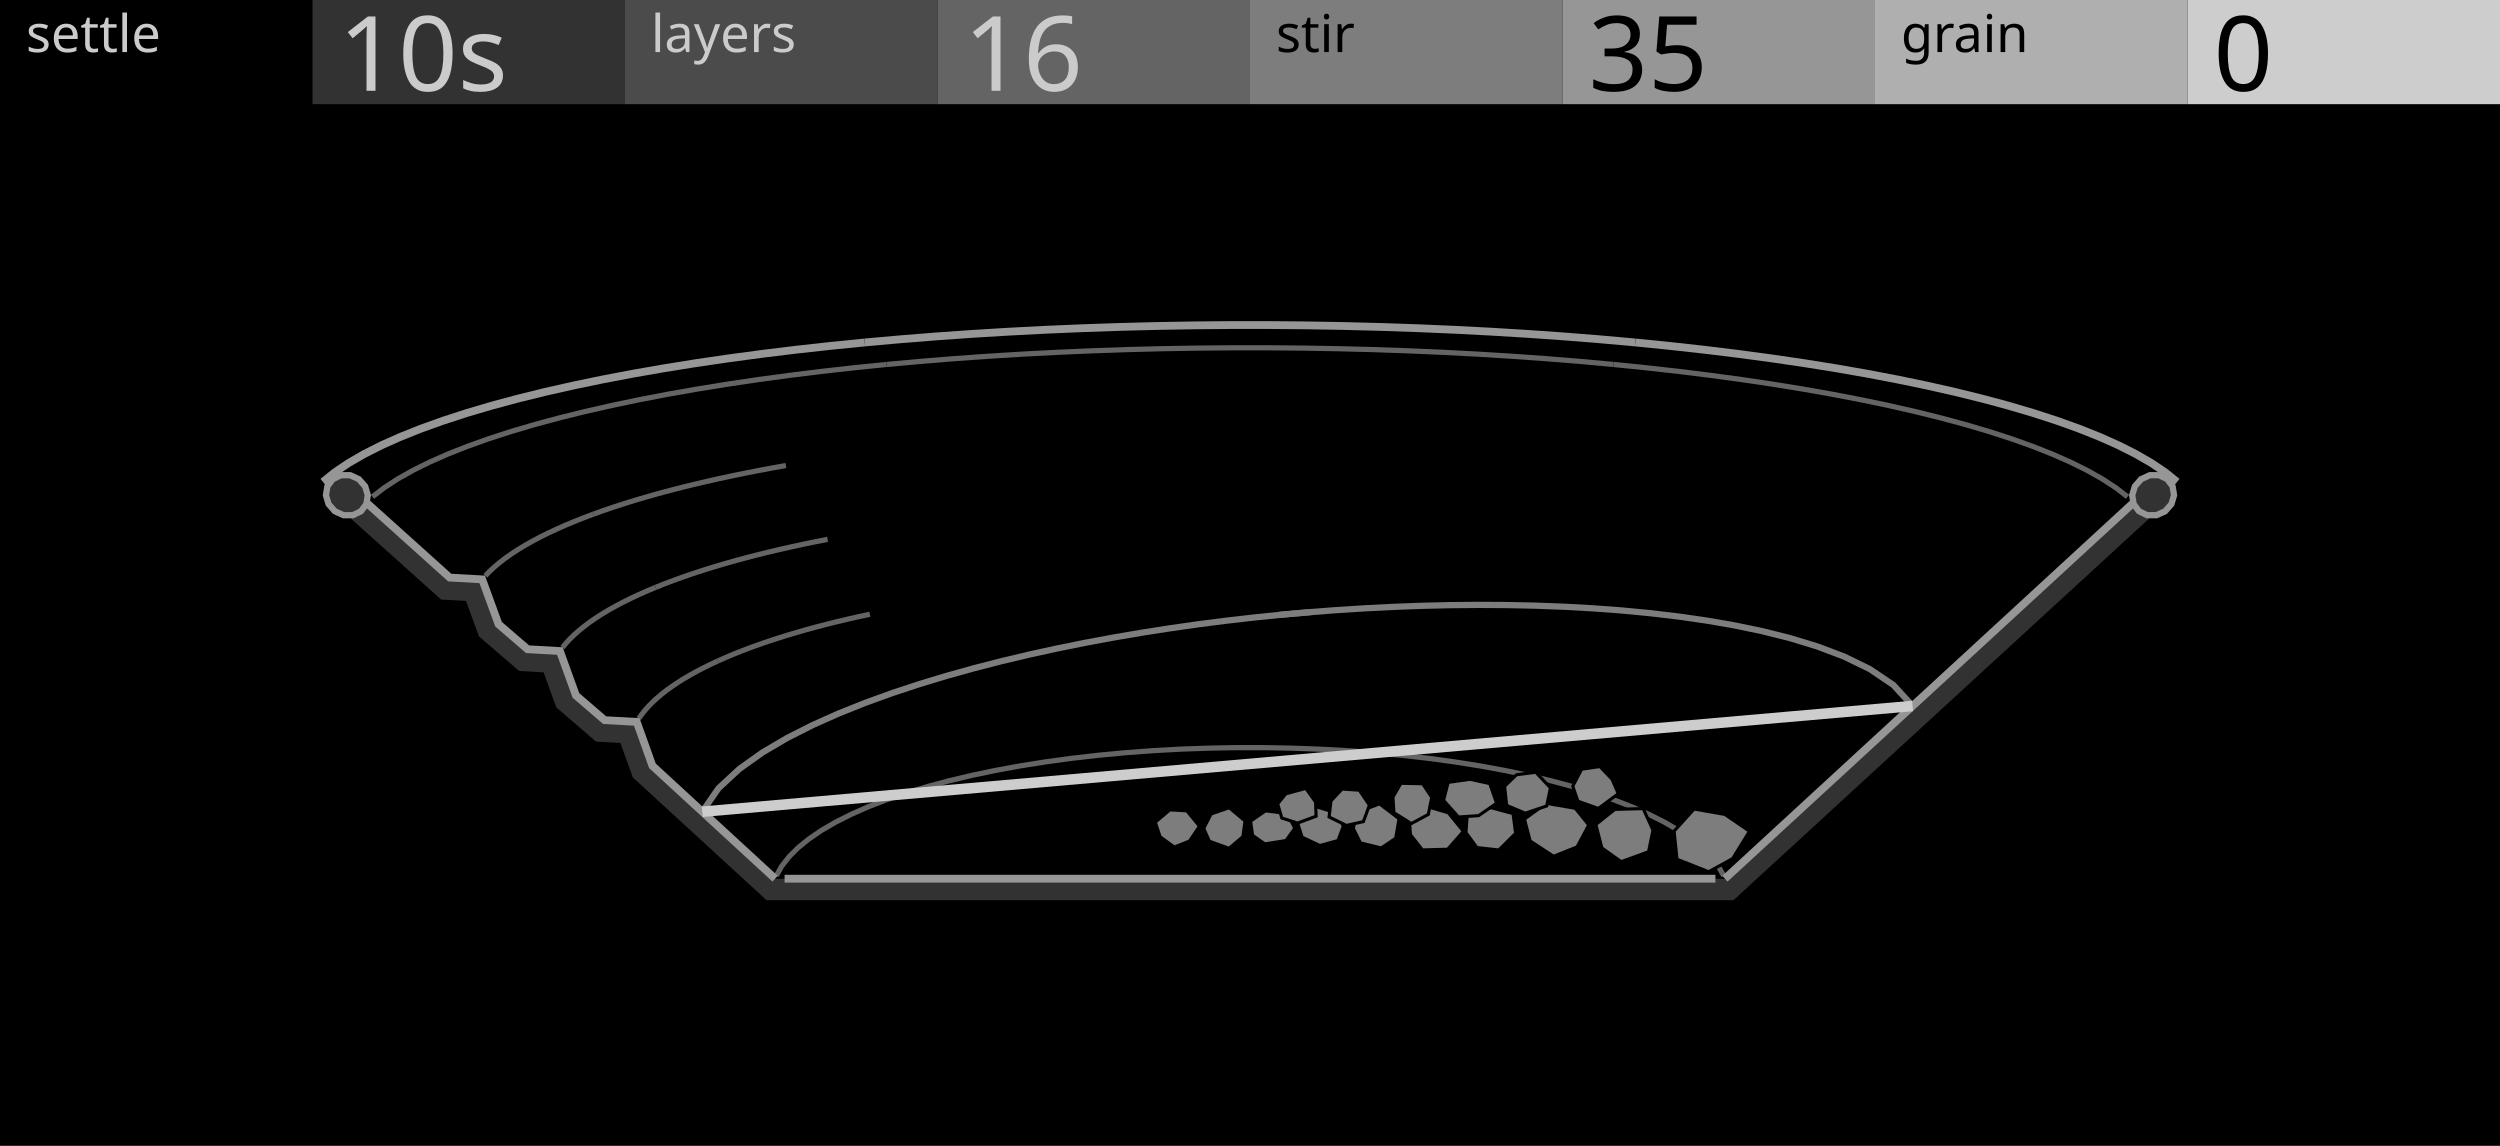
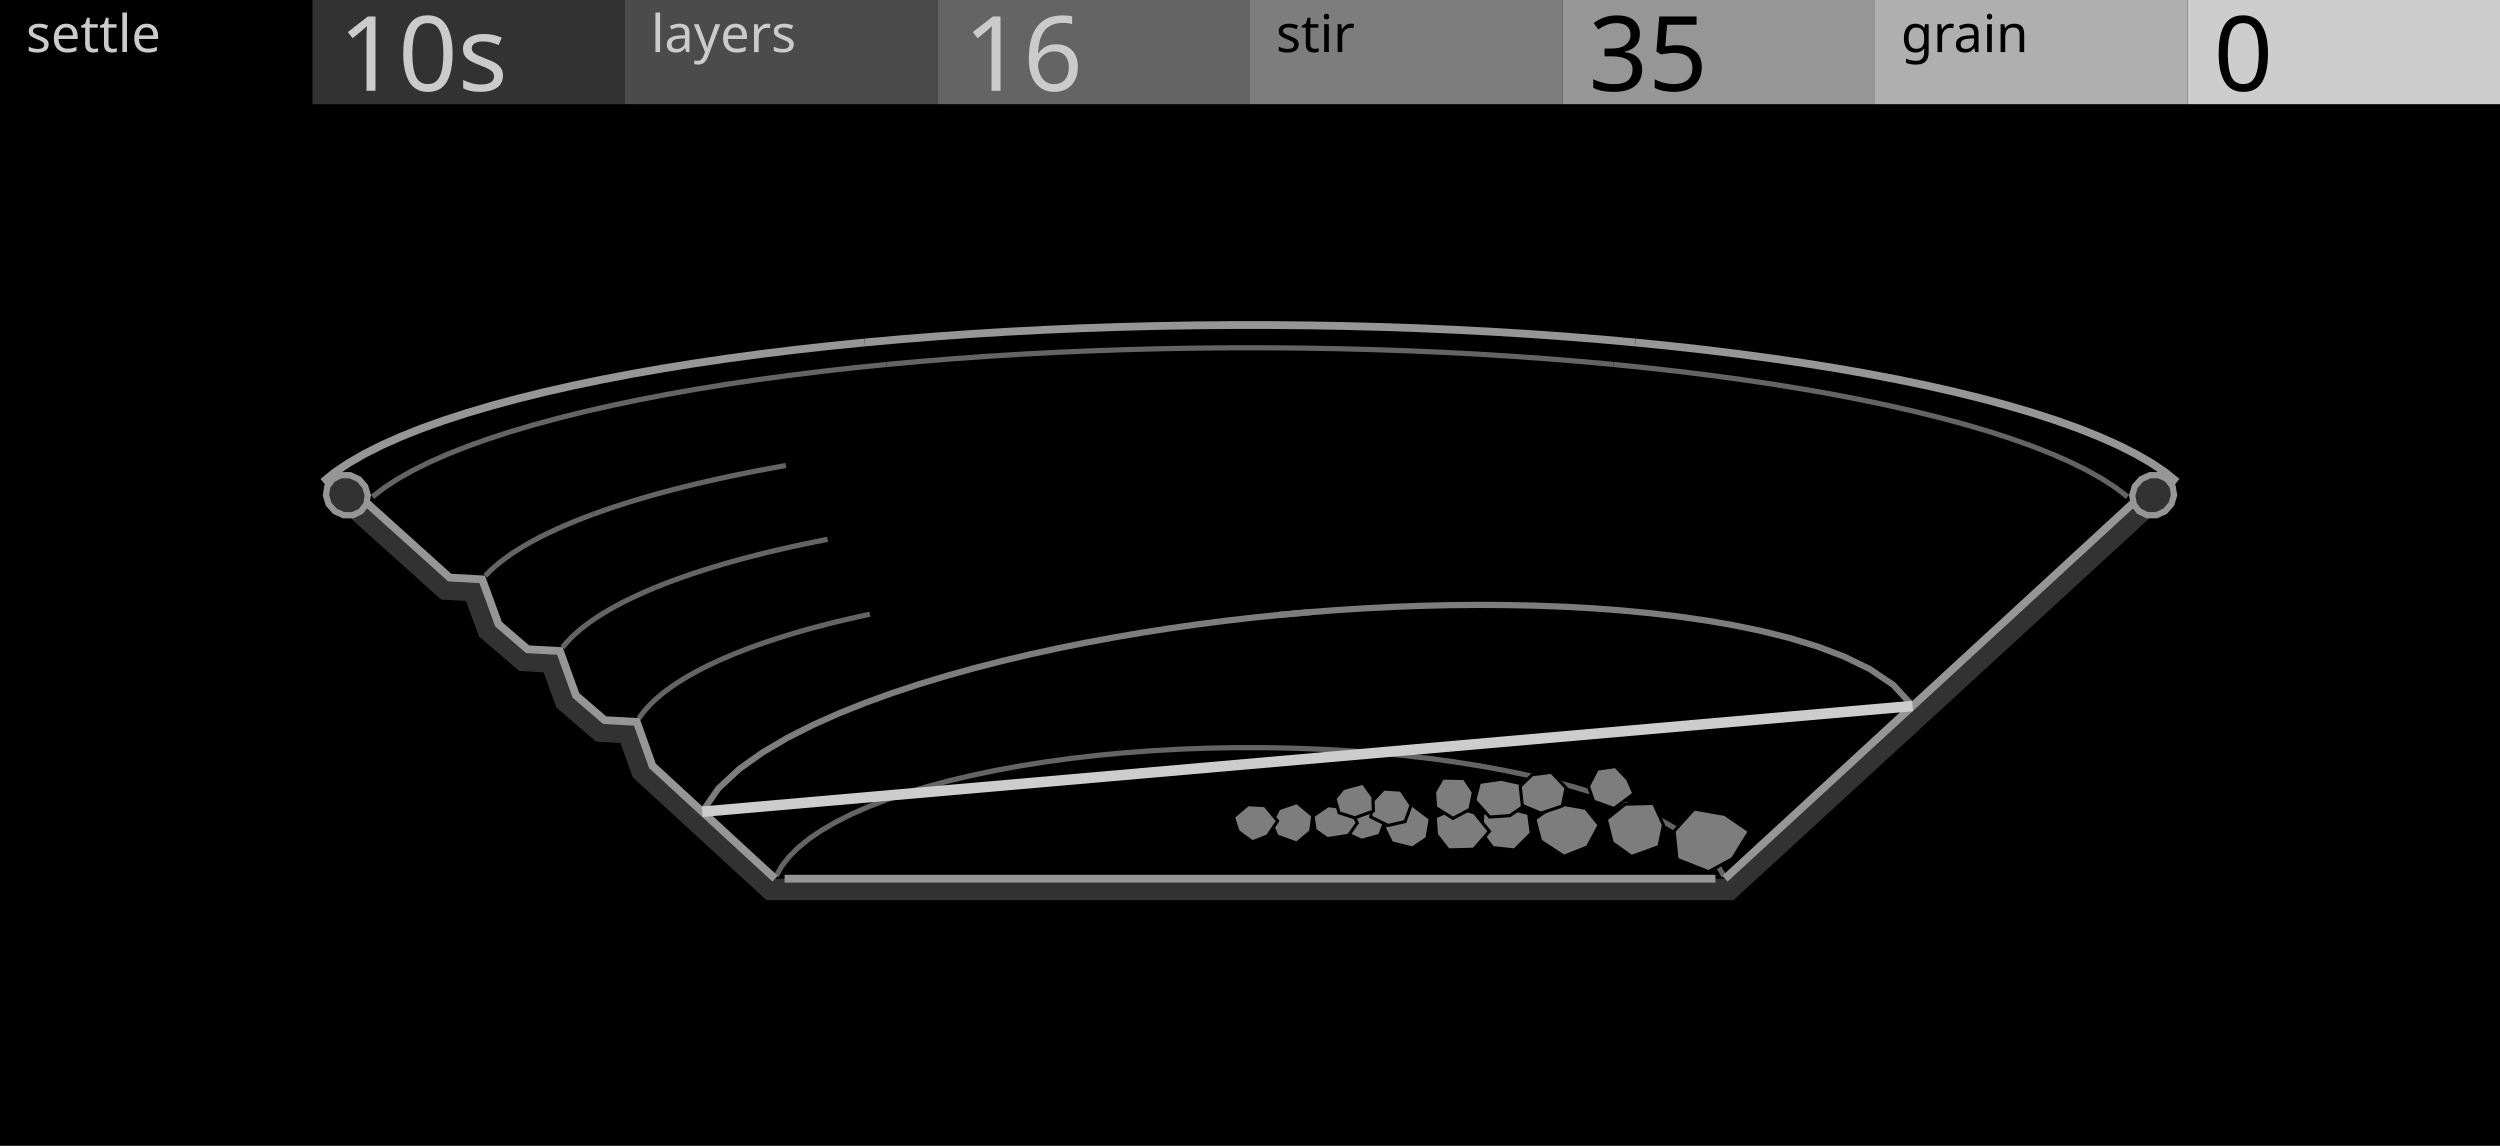
<svg xmlns="http://www.w3.org/2000/svg" width="480" height="220" viewBox="0 0 480 220">
  <g id="preview_canvas">
    <rect x="0" y="0" width="480" height="220" fill="#000000" stroke="none" />
  </g>
  <g id="preview_header">
    <rect x="0" y="0" width="60" height="20" fill="#000000" stroke="none" />
    <rect x="60" y="0" width="60" height="20" fill="#323232" stroke="none" />
    <rect x="120" y="0" width="60" height="20" fill="#4B4B4B" stroke="none" />
    <rect x="180" y="0" width="60" height="20" fill="#646464" stroke="none" />
    <rect x="240" y="0" width="60" height="20" fill="#7D7D7D" stroke="none" />
    <rect x="300" y="0" width="60" height="20" fill="#969696" stroke="none" />
    <rect x="360" y="0" width="60" height="20" fill="#AFAFAF" stroke="none" />
    <rect x="420" y="0" width="60" height="20" fill="#CDCDCD" stroke="none" />
    <text transform="matrix(1 0 0 1 5 10)" fill="#CBCBCB" stroke="none" font-family="UniversNextPro-Light" font-size="10px">settle</text>
    <text transform="matrix(1 0 0 1 125 10)" fill="#CBCBCB" stroke="none" font-family="UniversNextPro-Light" font-size="10px">layers</text>
    <text transform="matrix(1 0 0 1 245 10)" fill="#000000" stroke="none" font-family="UniversNextPro-Light" font-size="10px">stir</text>
    <text transform="matrix(1 0 0 1 365 10)" fill="#000000" stroke="none" font-family="UniversNextPro-Light" font-size="10px">grain</text>
    <text transform="matrix(1 0 0 1 65 17.44)" fill="#CBCBCB" stroke="none" font-family="UniversNextPro-Light" font-size="20px">10s</text>
    <text transform="matrix(1 0 0 1 185 17.44)" fill="#CBCBCB" stroke="none" font-family="UniversNextPro-Light" font-size="20px">16</text>
    <text transform="matrix(1 0 0 1 305 17.44)" fill="#000000" stroke="none" font-family="UniversNextPro-Light" font-size="20px">35</text>
    <text transform="matrix(1 0 0 1 425 17.44)" fill="#000000" stroke="none" font-family="UniversNextPro-Light" font-size="20px">0</text>
  </g>
  <path id="silt_palette_0" d="M 700 300 L 704 300 L 704 304 Z" fill="#CDCDCD" stroke="none" />
  <path id="silt_palette_1" d="M 710 300 L 714 300 L 714 304 Z" fill="#7D7D7D" stroke="#000000" stroke-width="0.6" />
  <path id="silt_palette_2" d="M 720 300 L 724 300 L 724 304 Z" fill="#7D7D7D" stroke="none" />
  <path d="M 418.47 91.94 L 416.17 90.088 L 413.472 88.269 L 410.424 86.509 L 407.045 84.805 L 403.351 83.159 L 399.36 81.57 L 395.088 80.04 L 390.551 78.569 L 385.765 77.157 L 380.746 75.806 L 375.509 74.516 L 370.068 73.287 L 364.436 72.12 L 358.629 71.014 L 352.657 69.97 L 346.534 68.988 L 340.272 68.068 L 333.881 67.211 L 327.373 66.415 L 320.758 65.681 L 314.051 65.009 L 313.901 66.502 L 320.601 67.173 L 327.199 67.905 L 333.69 68.698 L 340.063 69.554 L 346.306 70.471 L 352.409 71.449 L 358.359 72.489 L 364.144 73.591 L 369.75 74.753 L 375.164 75.976 L 380.372 77.259 L 385.358 78.601 L 390.107 80.002 L 394.603 81.46 L 398.83 82.973 L 402.768 84.541 L 406.402 86.16 L 409.711 87.829 L 412.677 89.542 L 415.279 91.296 L 417.53 93.108 Z" fill="#969696" stroke="none" />
  <path d="M 314.043 65.008 L 307.248 64.398 L 300.372 63.849 L 293.427 63.362 L 286.422 62.935 L 279.366 62.57 L 272.267 62.266 L 265.132 62.023 L 257.971 61.841 L 250.79 61.719 L 243.598 61.658 L 236.402 61.658 L 229.21 61.719 L 222.029 61.841 L 214.868 62.023 L 207.733 62.266 L 200.634 62.57 L 193.578 62.935 L 186.573 63.362 L 179.628 63.849 L 172.752 64.398 L 165.957 65.008 L 166.091 66.502 L 172.878 65.893 L 179.74 65.345 L 186.671 64.858 L 193.662 64.433 L 200.705 64.068 L 207.791 63.765 L 214.912 63.522 L 222.061 63.34 L 229.229 63.219 L 236.408 63.158 L 243.592 63.158 L 250.771 63.219 L 257.939 63.34 L 265.088 63.522 L 272.209 63.765 L 279.295 64.068 L 286.338 64.433 L 293.329 64.858 L 300.26 65.345 L 307.122 65.893 L 313.909 66.502 Z" fill="#969696" stroke="none" />
  <path d="M 165.949 65.009 L 159.242 65.681 L 152.627 66.415 L 146.119 67.211 L 139.728 68.068 L 133.466 68.988 L 127.343 69.97 L 121.371 71.014 L 115.564 72.12 L 109.932 73.287 L 104.491 74.516 L 99.254 75.806 L 94.235 77.157 L 89.449 78.569 L 84.912 80.04 L 80.64 81.57 L 76.649 83.159 L 72.955 84.805 L 69.576 86.509 L 66.528 88.269 L 63.83 90.088 L 61.53 91.94 L 62.47 93.108 L 64.721 91.296 L 67.323 89.542 L 70.289 87.829 L 73.598 86.16 L 77.232 84.541 L 81.17 82.973 L 85.397 81.46 L 89.893 80.002 L 94.642 78.601 L 99.628 77.259 L 104.836 75.976 L 110.25 74.753 L 115.856 73.591 L 121.641 72.489 L 127.591 71.449 L 133.694 70.471 L 139.937 69.554 L 146.31 68.698 L 152.801 67.905 L 159.399 67.173 L 166.099 66.502 Z" fill="#969696" stroke="none" />
  <path d="M 408.792 94.985 L 406.525 93.241 L 403.905 91.533 L 400.966 89.875 L 397.724 88.269 L 394.194 86.714 L 390.392 85.213 L 386.333 83.765 L 382.03 82.372 L 377.497 81.035 L 372.75 79.753 L 367.8 78.529 L 362.662 77.362 L 357.347 76.252 L 351.867 75.201 L 346.235 74.208 L 340.461 73.273 L 334.556 72.397 L 328.531 71.579 L 322.396 70.82 L 316.16 70.12 L 309.835 69.479 L 309.734 70.474 L 316.053 71.114 L 322.279 71.813 L 328.403 72.571 L 334.416 73.387 L 340.308 74.261 L 346.068 75.194 L 351.686 76.184 L 357.15 77.233 L 362.449 78.339 L 367.57 79.502 L 372.5 80.722 L 377.226 81.997 L 381.734 83.328 L 386.011 84.712 L 390.041 86.149 L 393.809 87.637 L 397.3 89.175 L 400.498 90.759 L 403.385 92.388 L 405.946 94.057 L 408.182 95.778 Z" fill="#646464" stroke="none" />
  <path d="M 309.829 69.478 L 303.422 68.896 L 296.939 68.371 L 290.39 67.905 L 283.785 67.498 L 277.13 67.149 L 270.435 66.858 L 263.706 66.626 L 256.951 66.451 L 250.178 66.335 L 243.394 66.277 L 236.606 66.277 L 229.822 66.335 L 223.049 66.451 L 216.294 66.626 L 209.565 66.858 L 202.87 67.149 L 196.215 67.498 L 189.61 67.905 L 183.061 68.371 L 176.578 68.896 L 170.171 69.478 L 170.261 70.474 L 176.663 69.892 L 183.137 69.368 L 189.676 68.903 L 196.272 68.496 L 202.918 68.148 L 209.604 67.857 L 216.324 67.625 L 223.07 67.451 L 229.835 67.335 L 236.61 67.277 L 243.39 67.277 L 250.165 67.335 L 256.93 67.451 L 263.676 67.625 L 270.396 67.857 L 277.082 68.148 L 283.728 68.496 L 290.324 68.903 L 296.863 69.368 L 303.337 69.892 L 309.739 70.474 Z" fill="#646464" stroke="none" />
  <path d="M 170.165 69.479 L 163.84 70.12 L 157.604 70.82 L 151.469 71.579 L 145.444 72.397 L 139.539 73.273 L 133.765 74.208 L 128.133 75.201 L 122.653 76.252 L 117.338 77.362 L 112.2 78.529 L 107.25 79.753 L 102.503 81.035 L 97.97 82.372 L 93.667 83.765 L 89.608 85.213 L 85.806 86.714 L 82.276 88.269 L 79.034 89.875 L 76.095 91.533 L 73.475 93.241 L 71.208 94.985 L 71.818 95.778 L 74.054 94.057 L 76.615 92.388 L 79.502 90.759 L 82.7 89.175 L 86.191 87.637 L 89.959 86.149 L 93.989 84.712 L 98.266 83.328 L 102.774 81.997 L 107.5 80.722 L 112.43 79.502 L 117.551 78.339 L 122.85 77.233 L 128.314 76.184 L 133.932 75.194 L 139.692 74.261 L 145.584 73.387 L 151.597 72.571 L 157.721 71.813 L 163.947 71.114 L 170.266 70.474 Z" fill="#646464" stroke="none" />
  <path d="M 331.38 167.904 L 330.333 166.036 L 328.895 164.186 L 327.104 162.395 L 324.978 160.666 L 322.532 159.001 L 319.783 157.403 L 316.746 155.876 L 313.439 154.423 L 309.877 153.046 L 306.078 151.749 L 302.058 150.534 L 297.835 149.404 L 293.425 148.36 L 288.844 147.406 L 284.111 146.543 L 279.24 145.771 L 274.25 145.094 L 269.156 144.511 L 263.974 144.024 L 258.72 143.633 L 253.411 143.34 L 248.062 143.144 L 242.69 143.046 L 237.314 143.046 L 237.314 144.046 L 242.681 144.046 L 248.035 144.144 L 253.365 144.339 L 258.655 144.631 L 263.89 145.02 L 269.052 145.506 L 274.126 146.086 L 279.095 146.761 L 283.943 147.529 L 288.653 148.388 L 293.208 149.337 L 297.591 150.373 L 301.784 151.496 L 305.772 152.701 L 309.535 153.986 L 313.057 155.347 L 316.32 156.781 L 319.306 158.283 L 321.999 159.848 L 324.38 161.468 L 326.433 163.138 L 328.144 164.849 L 329.498 166.591 L 330.507 168.393 Z" fill="#646464" stroke="none" />
  <path d="M 237.305 143.046 L 231.938 143.144 L 226.589 143.34 L 221.28 143.633 L 216.026 144.024 L 210.844 144.511 L 205.75 145.094 L 200.76 145.771 L 195.889 146.543 L 191.156 147.406 L 186.575 148.36 L 182.165 149.404 L 177.942 150.534 L 173.922 151.749 L 170.123 153.046 L 166.561 154.423 L 163.254 155.876 L 160.217 157.403 L 157.468 159.001 L 155.022 160.666 L 152.896 162.395 L 151.105 164.186 L 149.667 166.036 L 148.62 167.904 L 149.493 168.393 L 150.502 166.591 L 151.856 164.849 L 153.567 163.138 L 155.62 161.468 L 158.001 159.848 L 160.694 158.283 L 163.68 156.781 L 166.943 155.347 L 170.465 153.986 L 174.228 152.701 L 178.216 151.496 L 182.409 150.373 L 186.792 149.337 L 191.347 148.388 L 196.057 147.529 L 200.905 146.761 L 205.874 146.086 L 210.948 145.506 L 216.11 145.02 L 221.345 144.631 L 226.635 144.339 L 231.965 144.144 L 237.324 144.046 Z" fill="#646464" stroke="none" />
  <path d="M 166.91 117.446 L 164.791 117.904 L 162.703 118.378 L 160.65 118.865 L 158.632 119.367 L 156.651 119.882 L 154.708 120.411 L 152.805 120.954 L 150.942 121.511 L 149.121 122.08 L 147.343 122.664 L 145.609 123.26 L 143.921 123.869 L 142.28 124.492 L 140.687 125.127 L 139.143 125.774 L 137.655 126.432 L 138.059 127.346 L 139.539 126.692 L 141.065 126.052 L 142.642 125.424 L 144.268 124.807 L 145.941 124.203 L 147.661 123.612 L 149.426 123.033 L 151.234 122.467 L 153.085 121.914 L 154.977 121.374 L 156.908 120.848 L 158.878 120.336 L 160.886 119.837 L 162.929 119.352 L 165.007 118.881 L 167.121 118.423 Z" fill="#646464" stroke="none" />
  <path d="M 137.646 126.436 L 136.21 127.106 L 134.822 127.79 L 133.489 128.485 L 132.212 129.193 L 130.993 129.911 L 129.831 130.642 L 128.73 131.383 L 127.689 132.135 L 126.711 132.898 L 125.796 133.672 L 124.946 134.457 L 124.162 135.252 L 123.446 136.058 L 122.799 136.875 L 122.233 137.688 L 123.053 138.26 L 123.602 137.472 L 124.213 136.701 L 124.893 135.936 L 125.642 135.176 L 126.458 134.422 L 127.341 133.675 L 128.29 132.935 L 129.302 132.203 L 130.377 131.48 L 131.513 130.766 L 132.709 130.061 L 133.963 129.366 L 135.275 128.681 L 136.642 128.007 L 138.068 127.342 Z" fill="#646464" stroke="none" />
  <path d="M 158.797 103.061 L 156.42 103.531 L 154.076 104.016 L 151.768 104.516 L 149.497 105.03 L 147.266 105.559 L 145.074 106.103 L 142.925 106.661 L 140.818 107.233 L 138.756 107.82 L 136.739 108.42 L 134.77 109.035 L 132.849 109.663 L 130.979 110.305 L 129.161 110.961 L 127.395 111.63 L 125.688 112.31 L 126.059 113.239 L 127.757 112.562 L 129.507 111.899 L 131.311 111.249 L 133.167 110.611 L 135.074 109.987 L 137.031 109.377 L 139.035 108.78 L 141.086 108.197 L 143.181 107.627 L 145.32 107.072 L 147.501 106.531 L 149.723 106.004 L 151.984 105.492 L 154.283 104.994 L 156.619 104.511 L 158.991 104.042 Z" fill="#646464" stroke="none" />
  <path d="M 125.68 112.314 L 124.029 113.007 L 122.432 113.715 L 120.893 114.436 L 119.416 115.169 L 118 115.915 L 116.648 116.673 L 115.361 117.443 L 114.14 118.225 L 112.988 119.019 L 111.905 119.825 L 110.893 120.642 L 109.954 121.471 L 109.089 122.311 L 108.3 123.163 L 107.599 124.014 L 108.37 124.65 L 109.053 123.821 L 109.805 123.01 L 110.633 122.205 L 111.538 121.406 L 112.517 120.615 L 113.57 119.832 L 114.694 119.058 L 115.887 118.293 L 117.149 117.538 L 118.478 116.794 L 119.871 116.06 L 121.328 115.337 L 122.847 114.625 L 124.425 113.925 L 126.067 113.236 Z" fill="#646464" stroke="none" />
  <path d="M 150.802 88.884 L 148.166 89.357 L 145.564 89.846 L 142.999 90.35 L 140.474 90.868 L 137.988 91.402 L 135.545 91.951 L 133.146 92.515 L 130.791 93.093 L 128.483 93.687 L 126.223 94.295 L 124.012 94.917 L 121.853 95.554 L 119.747 96.205 L 117.695 96.871 L 115.7 97.55 L 113.766 98.242 L 114.103 99.183 L 116.029 98.494 L 118.011 97.82 L 120.049 97.159 L 122.142 96.511 L 124.289 95.878 L 126.488 95.259 L 128.737 94.654 L 131.035 94.063 L 133.379 93.487 L 135.769 92.926 L 138.203 92.379 L 140.679 91.847 L 143.196 91.33 L 145.752 90.828 L 148.346 90.341 L 150.979 89.869 Z" fill="#646464" stroke="none" />
  <path d="M 113.758 98.245 L 111.884 98.95 L 110.067 99.671 L 108.313 100.405 L 106.624 101.153 L 105.001 101.913 L 103.447 102.687 L 101.962 103.474 L 100.549 104.273 L 99.209 105.085 L 97.945 105.909 L 96.757 106.746 L 95.648 107.595 L 94.62 108.457 L 93.674 109.331 L 92.823 110.206 L 93.54 110.903 L 94.372 110.047 L 95.281 109.208 L 96.274 108.376 L 97.349 107.552 L 98.506 106.737 L 99.741 105.932 L 101.054 105.136 L 102.442 104.351 L 103.903 103.577 L 105.436 102.814 L 107.039 102.063 L 108.709 101.324 L 110.444 100.597 L 112.244 99.883 L 114.11 99.181 Z" fill="#646464" stroke="none" />
  <path id="silt_node_0" transform="matrix(1 0 0 1 306.6 125.7)" d="M 61.065 9.44 L 57.327 5.366 L 52.698 2.241 L 47.71 -0.187 L 42.541 -2.14 L 37.268 -3.751 L 31.926 -5.089 L 26.54 -6.211 L 21.122 -7.15 L 15.682 -7.932 L 10.225 -8.575 L 4.757 -9.095 L -0.72 -9.502 L -6.202 -9.804 L -11.688 -10.012 L -17.176 -10.13 L -22.665 -10.162 L -28.154 -10.112 L -33.641 -9.985 L -39.125 -9.781 L -44.606 -9.504 L -50.083 -9.153 L -55.554 -8.732 L -61.016 -8.239 L -60.908 -7.044 L -55.454 -7.536 L -49.998 -7.956 L -44.537 -8.306 L -39.072 -8.582 L -33.604 -8.785 L -28.134 -8.913 L -22.663 -8.962 L -17.193 -8.93 L -11.724 -8.813 L -6.258 -8.606 L -0.797 -8.304 L 4.656 -7.899 L 10.098 -7.381 L 15.526 -6.742 L 20.934 -5.965 L 26.315 -5.032 L 31.658 -3.92 L 36.946 -2.594 L 42.153 -1.004 L 47.234 0.916 L 52.097 3.282 L 56.538 6.281 L 60.18 10.251 Z" fill="#7D7D7D" stroke="none" />
  <path id="silt_node_1" transform="matrix(1 0 0 1 193.1 136.5)" d="M 58.639 -19.588 L 53.177 -19.105 L 47.717 -18.549 L 42.265 -17.922 L 36.822 -17.225 L 31.388 -16.452 L 25.966 -15.604 L 20.555 -14.681 L 15.159 -13.676 L 9.778 -12.59 L 4.415 -11.415 L -0.927 -10.147 L -6.246 -8.78 L -11.537 -7.305 L -16.795 -5.714 L -22.014 -3.989 L -27.183 -2.117 L -32.292 -0.075 L -37.32 2.168 L -42.239 4.657 L -47.002 7.454 L -51.519 10.666 L -55.607 14.461 L -58.753 19.005 L -57.767 19.688 L -54.695 15.252 L -50.76 11.599 L -46.349 8.462 L -41.663 5.711 L -36.804 3.252 L -31.824 1.03 L -26.756 -0.995 L -21.621 -2.855 L -16.433 -4.57 L -11.202 -6.153 L -5.935 -7.621 L -0.639 -8.982 L 4.682 -10.245 L 10.025 -11.416 L 15.387 -12.498 L 20.766 -13.499 L 26.159 -14.42 L 31.565 -15.265 L 36.983 -16.035 L 42.41 -16.731 L 47.846 -17.356 L 53.29 -17.91 L 58.745 -18.393 Z" fill="#7D7D7D" stroke="none" />
  <path d="M 240 168.711 L 148.82 168.711 L 125.27 147.04 L 122.255 138.607 L 116.088 138.268 L 110.576 133.52 L 107.497 124.996 L 101.295 124.654 L 95.727 119.855 L 92.582 111.241 L 86.345 110.895 L 70.307 96.464 L 67.394 99.587 L 84.684 115.111 L 89.463 115.376 L 91.966 122.199 L 99.676 128.829 L 104.371 129.088 L 106.822 135.839 L 114.454 142.399 L 119.123 142.655 L 121.496 149.261 L 147.173 172.836 L 240 172.836 Z" fill="#323232" stroke="none" />
  <path d="M 240 168.711 L 331.18 168.711 L 409.693 96.464 L 412.646 99.551 L 332.827 172.836 L 240 172.836 Z" fill="#323232" stroke="none" />
  <path d="M 149.328 168.159 L 125.914 146.614 L 122.794 137.885 L 116.384 137.533 L 111.215 133.08 L 108.034 124.275 L 101.591 123.919 L 96.364 119.414 L 93.117 110.519 L 86.65 110.161 L 70.808 95.906 L 69.805 97.021 L 86.039 111.629 L 92.047 111.962 L 95.089 120.296 L 100.999 125.389 L 106.96 125.718 L 109.938 133.959 L 115.792 139.003 L 121.717 139.328 L 124.626 147.467 L 148.312 169.263 Z" fill="#969696" stroke="none" />
  <path d="M 70.619 95.086 L 70.11 93.377 L 68.903 92.004 L 67.239 91.241 L 65.446 91.241 L 63.883 92.004 L 62.859 93.377 L 62.577 95.086 L 63.091 96.794 L 64.298 98.162 L 65.959 98.92 L 67.746 98.92 L 69.306 98.162 L 70.332 96.794 Z" fill="#323232" stroke="#969696" stroke-width="1.2" />
  <path d="M 331.688 169.263 L 410.201 97.016 L 409.186 95.912 L 330.672 168.159 Z" fill="#969696" stroke="none" />
  <path d="M 417.423 95.086 L 417.141 93.377 L 416.117 92.004 L 414.554 91.241 L 412.761 91.241 L 411.097 92.004 L 409.89 93.377 L 409.381 95.086 L 409.668 96.794 L 410.694 98.162 L 412.254 98.92 L 414.041 98.92 L 415.702 98.162 L 416.909 96.794 Z" fill="#323232" stroke="#969696" stroke-width="1.2" />
  <path d="M 150.643 169.461 L 329.357 169.461 L 329.357 167.961 L 150.643 167.961 Z" fill="#969696" stroke="none" />
  <path id="silt_node_3" transform="matrix(1 0 0 1 328 161)" d="M 0.05 6.375 L -6.018 3.974 L -6.571 -1.428 L -2.736 -5.666 L 3.174 -4.636 L 7.901 -1.397 L 4.66 3.854 Z" fill="#7D7D7D" stroke="#000000" stroke-width="0.6" />
-   <path id="silt_node_4" transform="matrix(1 0 0 1 312 160)" d="M -4.447 2.8 L -5.592 -1.697 L -1.952 -4.598 L 3.487 -4.75 L 5.377 -0.607 L 4.524 3.536 L -0.745 5.441 Z" fill="#7D7D7D" stroke="#000000" stroke-width="0.6" />
-   <path id="silt_node_5" transform="matrix(1 0 0 1 299 159)" d="M 3.793 3.61 L -0.72 5.406 L -5.21 2.464 L -6.308 -1.732 L -2.115 -4.762 L 3.446 -3.81 L 6.04 -0.61 Z" fill="#7D7D7D" stroke="#000000" stroke-width="0.6" />
-   <path id="silt_node_6" transform="matrix(1 0 0 1 286 159)" d="M 5.002 0.994 L 1.782 4.2 L -2.42 3.735 L -4.535 0.864 L -4.275 -2.9 L 0.274 -3.923 L 4.504 -2.793 Z" fill="#7D7D7D" stroke="#000000" stroke-width="0.6" />
-   <path id="silt_node_7" transform="matrix(1 0 0 1 275 159)" d="M 5.967 0.62 L 2.95 4.057 L -1.896 4.183 L -4.199 1.256 L -4.439 -2.12 L -0.403 -3.968 L 3.082 -2.941 Z" fill="#7D7D7D" stroke="#000000" stroke-width="0.6" />
-   <path id="silt_node_8" transform="matrix(1 0 0 1 264 159)" d="M 1.187 3.817 L -2.797 2.823 L -4.151 0.085 L -3.639 -2.927 L 0.856 -4.665 L 4.613 -1.804 L 3.98 1.942 Z" fill="#7D7D7D" stroke="#000000" stroke-width="0.6" />
-   <path id="silt_node_9" transform="matrix(1 0 0 1 282 153)" d="M -1.978 3.866 L -4.834 0.663 L -3.955 -2.782 L 0.234 -3.38 L 4.032 -2.551 L 5.346 1.22 L 1.892 3.603 Z" fill="#7D7D7D" stroke="#000000" stroke-width="0.6" />
-   <path id="silt_node_10" transform="matrix(1 0 0 1 293 152)" d="M -3.719 2.635 L -4.12 -1.033 L -1.832 -3.248 L 1.875 -3.721 L 4.686 -0.732 L 3.957 2.751 L -0.171 4.129 Z" fill="#7D7D7D" stroke="#000000" stroke-width="0.6" />
-   <path id="silt_node_11" transform="matrix(1 0 0 1 254 159)" d="M -4.006 1.731 L -4.971 -1.358 L -1.426 -4.151 L 2.775 -2.846 L 3.914 -0.355 L 2.892 2.385 L -0.598 3.343 Z" fill="#7D7D7D" stroke="#000000" stroke-width="0.6" />
-   <path id="silt_node_12" transform="matrix(1 0 0 1 306 151)" d="M 4.71 1.38 L 0.889 4.229 L -3.042 2.83 L -4.024 -0.044 L -2.322 -3.317 L 1.191 -3.825 L 3.509 -1.38 Z" fill="#7D7D7D" stroke="#000000" stroke-width="0.6" />
-   <path id="silt_node_13" transform="matrix(1 0 0 1 271 154)" d="M 3.236 2.37 L -0.028 4.129 L -3.367 2.026 L -3.56 -0.956 L -2.02 -3.612 L 2.141 -3.521 L 3.894 -0.89 Z" fill="#7D7D7D" stroke="#000000" stroke-width="0.6" />
-   <path id="silt_node_14" transform="matrix(1 0 0 1 244 159)" d="M 2.908 2.387 L -1.172 3.027 L -3.506 1.376 L -3.89 -1.341 L -1.015 -3.318 L 3.168 -2.797 L 4.601 0.019 Z" fill="#7D7D7D" stroke="#000000" stroke-width="0.6" />
-   <path id="silt_node_15" transform="matrix(1 0 0 1 259 155)" d="M -3.818 1.86 L -3.448 -1.241 L -1.32 -3.504 L 1.987 -3.285 L 3.93 -0.405 L 2.773 2.746 L -0.487 3.485 Z" fill="#7D7D7D" stroke="#000000" stroke-width="0.6" />
-   <path id="silt_node_16" transform="matrix(1 0 0 1 235 159)" d="M 0.968 3.884 L -2.804 2.509 L -3.887 0.058 L -2.47 -2.717 L 0.998 -3.922 L 4.053 -1.37 L 3.639 1.635 Z" fill="#7D7D7D" stroke="#000000" stroke-width="0.6" />
-   <path id="silt_node_17" transform="matrix(1 0 0 1 249 155)" d="M -2.893 2.058 L -3.689 -0.666 L -2.123 -2.588 L 1.719 -3.634 L 3.59 -1.004 L 3.693 1.715 L 0.121 3.033 Z" fill="#7D7D7D" stroke="#000000" stroke-width="0.6" />
-   <path id="silt_node_18" transform="matrix(1 0 0 1 226 159)" d="M 2.378 2.489 L -0.539 3.631 L -3.262 1.659 L -4.188 -1.133 L -1.389 -3.507 L 1.867 -3.323 L 4.302 -0.376 Z" fill="#7D7D7D" stroke="#000000" stroke-width="0.6" />
+   <path id="silt_node_4" transform="matrix(1 0 0 1 314 159)" d="M -4.447 2.8 L -5.592 -1.697 L -1.952 -4.598 L 3.487 -4.75 L 5.377 -0.607 L 4.524 3.536 L -0.745 5.441 Z" fill="#7D7D7D" stroke="#000000" stroke-width="0.6" />
+   <path id="silt_node_5" transform="matrix(1 0 0 1 301 159)" d="M 3.793 3.61 L -0.72 5.406 L -5.21 2.464 L -6.308 -1.732 L -2.115 -4.762 L 3.446 -3.81 L 6.04 -0.61 Z" fill="#7D7D7D" stroke="#000000" stroke-width="0.6" />
+   <path id="silt_node_6" transform="matrix(1 0 0 1 289 159)" d="M 5.002 0.994 L 1.782 4.2 L -2.42 3.735 L -4.535 0.864 L -4.275 -2.9 L 0.274 -3.923 L 4.504 -2.793 Z" fill="#7D7D7D" stroke="#000000" stroke-width="0.6" />
+   <path id="silt_node_7" transform="matrix(1 0 0 1 280 159)" d="M 5.967 0.62 L 2.95 4.057 L -1.896 4.183 L -4.199 1.256 L -4.439 -2.12 L -0.403 -3.968 L 3.082 -2.941 Z" fill="#7D7D7D" stroke="#000000" stroke-width="0.6" />
+   <path id="silt_node_8" transform="matrix(1 0 0 1 270 159)" d="M 1.187 3.817 L -2.797 2.823 L -4.151 0.085 L -3.639 -2.927 L 0.856 -4.665 L 4.613 -1.804 L 3.98 1.942 Z" fill="#7D7D7D" stroke="#000000" stroke-width="0.6" />
+   <path id="silt_node_9" transform="matrix(1 0 0 1 288 153)" d="M -1.978 3.866 L -4.834 0.663 L -3.955 -2.782 L 0.234 -3.38 L 4.032 -2.551 L 5.346 1.22 L 1.892 3.603 Z" fill="#7D7D7D" stroke="#000000" stroke-width="0.6" />
+   <path id="silt_node_10" transform="matrix(1 0 0 1 296 152)" d="M -3.719 2.635 L -4.12 -1.033 L -1.832 -3.248 L 1.875 -3.721 L 4.686 -0.732 L 3.957 2.751 L -0.171 4.129 Z" fill="#7D7D7D" stroke="#000000" stroke-width="0.6" />
+   <path id="silt_node_11" transform="matrix(1 0 0 1 262 158)" d="M -4.006 1.731 L -4.971 -1.358 L -1.426 -4.151 L 2.775 -2.846 L 3.914 -0.355 L 2.892 2.385 L -0.598 3.343 Z" fill="#7D7D7D" stroke="#000000" stroke-width="0.6" />
+   <path id="silt_node_12" transform="matrix(1 0 0 1 309 151)" d="M 4.71 1.38 L 0.889 4.229 L -3.042 2.83 L -4.024 -0.044 L -2.322 -3.317 L 1.191 -3.825 L 3.509 -1.38 Z" fill="#7D7D7D" stroke="#000000" stroke-width="0.6" />
+   <path id="silt_node_13" transform="matrix(1 0 0 1 279 153)" d="M 3.236 2.37 L -0.028 4.129 L -3.367 2.026 L -3.56 -0.956 L -2.02 -3.612 L 2.141 -3.521 L 3.894 -0.89 Z" fill="#7D7D7D" stroke="#000000" stroke-width="0.6" />
+   <path id="silt_node_14" transform="matrix(1 0 0 1 256 158)" d="M 2.908 2.387 L -1.172 3.027 L -3.506 1.376 L -3.89 -1.341 L -1.015 -3.318 L 3.168 -2.797 L 4.601 0.019 Z" fill="#7D7D7D" stroke="#000000" stroke-width="0.6" />
+   <path id="silt_node_15" transform="matrix(1 0 0 1 267 155)" d="M -3.818 1.86 L -3.448 -1.241 L -1.32 -3.504 L 1.987 -3.285 L 3.93 -0.405 L 2.773 2.746 L -0.487 3.485 Z" fill="#7D7D7D" stroke="#000000" stroke-width="0.6" />
+   <path id="silt_node_16" transform="matrix(1 0 0 1 248 158)" d="M 0.968 3.884 L -2.804 2.509 L -3.887 0.058 L -2.47 -2.717 L 0.998 -3.922 L 4.053 -1.37 L 3.639 1.635 Z" fill="#7D7D7D" stroke="#000000" stroke-width="0.6" />
+   <path id="silt_node_17" transform="matrix(1 0 0 1 260 154)" d="M -2.893 2.058 L -3.689 -0.666 L -2.123 -2.588 L 1.719 -3.634 L 3.59 -1.004 L 3.693 1.715 L 0.121 3.033 Z" fill="#7D7D7D" stroke="#000000" stroke-width="0.6" />
+   <path id="silt_node_18" transform="matrix(1 0 0 1 241 158)" d="M 2.378 2.489 L -0.539 3.631 L -3.262 1.659 L -4.188 -1.133 L -1.389 -3.507 L 1.867 -3.323 L 4.302 -0.376 Z" fill="#7D7D7D" stroke="#000000" stroke-width="0.6" />
  <path id="silt_node_19" transform="matrix(1 0 0 1 640 320)" d="M -4.423 0.775 L -2.649 -2.029 L 0.034 -2.831 L 2.643 -2.042 L 4.361 0.66 L 1.63 2.518 L -1.53 2.755 Z" fill="#7D7D7D" stroke="#000000" stroke-width="0.6" />
  <path id="silt_node_20" transform="matrix(1 0 0 1 640 320)" d="M 1.84 2.469 L -1.437 2.84 L -4.207 0.914 L -3.263 -1.966 L -0.452 -3.077 L 3.297 -2.443 L 4.077 0.318 Z" fill="#7D7D7D" stroke="#000000" stroke-width="0.6" />
  <path id="silt_node_21" transform="matrix(1 0 0 1 640 320)" d="M -1.645 2.65 L -3.542 0.983 L -2.776 -1.579 L -0.257 -3.741 L 2.999 -1.87 L 3.614 0.456 L 2.291 2.388 Z" fill="#7D7D7D" stroke="#000000" stroke-width="0.6" />
  <path id="silt_node_22" transform="matrix(1 0 0 1 640 320)" d="M 4.348 0.248 L 1.885 2.85 L -1.265 2.6 L -3.467 1.361 L -2.823 -1.801 L -0.484 -3.031 L 2.651 -2.06 Z" fill="#7D7D7D" stroke="#000000" stroke-width="0.6" />
  <path id="silt_node_23" transform="matrix(1 0 0 1 640 320)" d="M -1.904 3.203 L -3.848 0.599 L -2.79 -2.349 L 0.14 -3.324 L 3.016 -1.669 L 4.395 0.696 L 1.731 3.077 Z" fill="#7D7D7D" stroke="#000000" stroke-width="0.6" />
  <path id="silt_node_24" transform="matrix(1 0 0 1 640 320)" d="M 1.122 3.469 L -2.073 2.85 L -3.582 0.358 L -3.232 -2.43 L 0.307 -3.152 L 3.283 -1.828 L 3.942 1.075 Z" fill="#7D7D7D" stroke="#000000" stroke-width="0.6" />
  <path id="silt_node_25" transform="matrix(1 0 0 1 640 320)" d="M 2.066 2.93 L -1.488 3.193 L -4.215 1.006 L -3.041 -1.535 L -0.428 -3.354 L 2.935 -2.543 L 4.278 0.418 Z" fill="#7D7D7D" stroke="#000000" stroke-width="0.6" />
  <path id="silt_node_26" transform="matrix(1 0 0 1 640 320)" d="M -0.816 3.309 L -2.858 1.542 L -3.389 -1.154 L -0.847 -3.397 L 2.497 -2.651 L 3.411 -0.087 L 2.39 2.496 Z" fill="#7D7D7D" stroke="#000000" stroke-width="0.6" />
  <path id="silt_node_27" transform="matrix(1 0 0 1 640 320)" d="M 0.843 2.559 L -2.473 2.691 L -3.866 0.097 L -2.672 -2.153 L 0.779 -2.973 L 3.416 -1.215 L 3.089 1.273 Z" fill="#7D7D7D" stroke="#000000" stroke-width="0.6" />
  <path id="silt_node_28" transform="matrix(1 0 0 1 640 320)" d="M 3.556 1.44 L 0.536 3.53 L -2.357 2.413 L -3.844 -0.22 L -2.45 -2.635 L 1.184 -3.215 L 3.911 -1.085 Z" fill="#7D7D7D" stroke="#000000" stroke-width="0.6" />
  <path id="silt_node_29" transform="matrix(1 0 0 1 640 320)" d="M 3.629 1.665 L 0.496 2.816 L -2.677 2.563 L -3.737 -0.215 L -2.51 -2.485 L 0.998 -2.942 L 3.268 -1.243 Z" fill="#7D7D7D" stroke="#000000" stroke-width="0.6" />
  <path id="silt_node_30" transform="matrix(1 0 0 1 640 320)" d="M 2.17 2.153 L -0.539 2.766 L -2.903 1.363 L -3.451 -0.895 L -1.351 -2.998 L 2.383 -2.258 L 3.784 -0.308 Z" fill="#7D7D7D" stroke="#000000" stroke-width="0.6" />
  <path id="silt_node_31" transform="matrix(1 0 0 1 640 320)" d="M -0.933 2.421 L -2.841 1.107 L -2.826 -1.689 L -0.541 -3.428 L 2.547 -2.059 L 3.736 0.204 L 1.913 2.726 Z" fill="#7D7D7D" stroke="#000000" stroke-width="0.6" />
  <path id="silt_node_32" transform="matrix(1 0 0 1 640 320)" d="M 2.095 2.001 L -0.593 2.777 L -3.603 1.61 L -2.993 -1.062 L -1.113 -3.313 L 2.087 -2.778 L 3.283 -0.14 Z" fill="#7D7D7D" stroke="#000000" stroke-width="0.6" />
  <path id="silt_node_33" transform="matrix(1 0 0 1 640 320)" d="M -3.989 0.347 L -2.813 -1.772 L 0.435 -2.62 L 3.14 -1.403 L 3.481 0.967 L 1.307 2.731 L -2.151 2.632 Z" fill="#7D7D7D" stroke="#000000" stroke-width="0.6" />
  <path id="silt_node_34" transform="matrix(1 0 0 1 640 320)" d="M -0.994 2.442 L -3.686 1.141 L -3.44 -1.239 L -0.745 -3.054 L 2.509 -2.261 L 4.16 0.101 L 2.026 2.217 Z" fill="#7D7D7D" stroke="#000000" stroke-width="0.6" />
  <path id="silt_node_35" transform="matrix(1 0 0 1 640 320)" d="M 2.917 1.458 L 0.179 3.343 L -3.138 2.146 L -3.059 -0.472 L -1.525 -2.762 L 1.314 -2.264 L 3.759 -0.686 Z" fill="#7D7D7D" stroke="#000000" stroke-width="0.6" />
  <path id="silt_node_36" transform="matrix(1 0 0 1 640 320)" d="M 1.517 2.565 L -1.783 2.197 L -3.451 0.597 L -2.421 -1.899 L 0.059 -2.468 L 2.401 -1.914 L 2.974 0.699 Z" fill="#7D7D7D" stroke="#000000" stroke-width="0.6" />
  <path id="silt_node_37" transform="matrix(1 0 0 1 640 320)" d="M -4.025 0.146 L -2.67 -1.855 L 0.644 -3.266 L 3.109 -1.418 L 3.321 0.972 L 0.986 2.553 L -2.053 2.49 Z" fill="#7D7D7D" stroke="#000000" stroke-width="0.6" />
  <path id="silt_node_38" transform="matrix(1 0 0 1 640 320)" d="M 1.41 2.458 L -1.993 2.289 L -3.693 0.401 L -2.648 -2.17 L 0.292 -2.844 L 2.445 -1.64 L 2.782 0.965 Z" fill="#7D7D7D" stroke="#000000" stroke-width="0.6" />
  <path id="silt_node_39" transform="matrix(1 0 0 1 640 320)" d="M -0.292 2.413 L -2.437 1.84 L -3.279 -0.988 L -1.203 -2.598 L 1.933 -2.315 L 3.398 -0.408 L 2.679 2.054 Z" fill="#7D7D7D" stroke="#000000" stroke-width="0.6" />
  <path id="silt_node_40" transform="matrix(1 0 0 1 640 320)" d="M 2.86 1.967 L 0.075 2.664 L -2.788 1.553 L -2.821 -0.561 L -1.429 -2.179 L 1.66 -2.296 L 3.379 -0.779 Z" fill="#7D7D7D" stroke="#000000" stroke-width="0.6" />
  <path id="silt_node_41" transform="matrix(1 0 0 1 640 320)" d="M 0.968 2.52 L -2.207 2.589 L -3.609 0.216 L -2.367 -2.412 L 0.468 -2.78 L 3.499 -1.442 L 3.736 1.213 Z" fill="#7D7D7D" stroke="#000000" stroke-width="0.6" />
  <path id="silt_node_42" transform="matrix(1 0 0 1 640 320)" d="M 2.729 1.01 L 0.898 2.461 L -1.686 2.367 L -3.55 0.172 L -2.439 -1.926 L 0.552 -2.41 L 2.755 -1.194 Z" fill="#7D7D7D" stroke="#000000" stroke-width="0.6" />
  <path id="silt_node_43" transform="matrix(1 0 0 1 640 320)" d="M 3.252 1.602 L 0.412 2.788 L -2.728 1.976 L -3.939 -0.289 L -2.052 -2.321 L 0.969 -2.557 L 3.519 -0.826 Z" fill="#7D7D7D" stroke="#000000" stroke-width="0.6" />
  <path id="silt_node_44" transform="matrix(1 0 0 1 640 320)" d="M 1.374 2.533 L -1.539 2.484 L -2.942 0.596 L -2.694 -1.942 L 0.094 -2.42 L 3.112 -1.541 L 3.743 0.794 Z" fill="#7D7D7D" stroke="#000000" stroke-width="0.6" />
  <path id="silt_node_45" transform="matrix(1 0 0 1 640 320)" d="M -2.046 2.042 L -3.111 -0.346 L -1.621 -2.008 L 1.366 -2.698 L 3.797 -0.876 L 3.241 1.343 L 0.292 3.206 Z" fill="#7D7D7D" stroke="#000000" stroke-width="0.6" />
  <path id="silt_node_46" transform="matrix(1 0 0 1 640 320)" d="M 1.589 2.295 L -1.129 2.896 L -3.325 1.007 L -2.756 -1.191 L -0.53 -2.499 L 2.309 -2.204 L 3.855 0.177 Z" fill="#7D7D7D" stroke="#000000" stroke-width="0.6" />
  <path id="silt_node_47" transform="matrix(1 0 0 1 640 320)" d="M -0.491 2.649 L -3.458 1.55 L -3.041 -1.128 L -0.903 -2.977 L 2.137 -2.579 L 3.296 -0.165 L 2.175 2.058 Z" fill="#7D7D7D" stroke="#000000" stroke-width="0.6" />
  <path id="silt_node_48" transform="matrix(1 0 0 1 640 320)" d="M -2.909 1.825 L -3.433 -0.569 L -1.264 -2.449 L 1.322 -2.394 L 3.397 -0.557 L 2.963 2.021 L -0.015 2.774 Z" fill="#7D7D7D" stroke="#000000" stroke-width="0.6" />
  <path id="silt_node_49" transform="matrix(1 0 0 1 640 320)" d="M 0.938 2.743 L -1.89 2.359 L -3.236 0.173 L -1.937 -2.384 L 0.64 -2.332 L 2.898 -1.525 L 3.5 0.946 Z" fill="#7D7D7D" stroke="#000000" stroke-width="0.6" />
  <path id="silt_node_50" transform="matrix(1 0 0 1 640 320)" d="M 1.842 1.972 L -0.568 2.769 L -2.831 1.406 L -2.627 -1.199 L -0.882 -3.094 L 1.935 -2.339 L 3.159 -0.053 Z" fill="#7D7D7D" stroke="#000000" stroke-width="0.6" />
  <path id="silt_node_51" transform="matrix(1 0 0 1 640 320)" d="M 2.454 1.484 L 0.265 2.807 L -2.197 1.61 L -3.14 -0.401 L -1.732 -2.737 L 1.239 -2.325 L 2.711 -0.867 Z" fill="#7D7D7D" stroke="#000000" stroke-width="0.6" />
  <path id="silt_node_52" transform="matrix(1 0 0 1 640 320)" d="M 3.689 0.908 L 1.051 2.942 L -1.966 2.431 L -3.863 0.425 L -2.207 -2.003 L 0.268 -2.34 L 2.585 -1.646 Z" fill="#7D7D7D" stroke="#000000" stroke-width="0.6" />
  <path id="silt_node_53" transform="matrix(1 0 0 1 640 320)" d="M 2.85 0.372 L 1.44 2.002 L -1.255 2.74 L -2.918 0.764 L -3.165 -1.254 L -0.29 -2.593 L 2.534 -2.154 Z" fill="#7D7D7D" stroke="#000000" stroke-width="0.6" />
  <path id="silt_node_54" transform="matrix(1 0 0 1 640 320)" d="M 1.669 2.577 L -1.205 2.335 L -3.657 0.657 L -2.729 -1.725 L -0.176 -3.039 L 2.58 -1.786 L 3.837 0.47 Z" fill="#7D7D7D" stroke="#000000" stroke-width="0.6" />
  <path id="silt_node_55" transform="matrix(1 0 0 1 640 320)" d="M 2.45 1.934 L -0.226 2.874 L -3.061 1.463 L -3.209 -0.774 L -1.002 -2.692 L 1.739 -2.504 L 3.832 -0.402 Z" fill="#7D7D7D" stroke="#000000" stroke-width="0.6" />
  <path id="silt_node_56" transform="matrix(1 0 0 1 640 320)" d="M 2.071 2.305 L -0.847 2.377 L -3.078 1.086 L -2.621 -1.508 L -0.52 -2.24 L 2.05 -2.314 L 3.425 0.168 Z" fill="#7D7D7D" stroke="#000000" stroke-width="0.6" />
  <path id="silt_node_57" transform="matrix(1 0 0 1 640 320)" d="M -3.383 0.747 L -2.755 -1.587 L -0.207 -3.099 L 2.83 -1.649 L 3.193 0.361 L 1.695 2.568 L -1.064 2.128 Z" fill="#7D7D7D" stroke="#000000" stroke-width="0.6" />
  <path id="silt_node_58" transform="matrix(1 0 0 1 640 320)" d="M -2.675 1.858 L -3.583 -0.298 L -1.823 -2.502 L 1.169 -2.86 L 2.877 -1.046 L 2.385 1.398 L 0.379 2.438 Z" fill="#7D7D7D" stroke="#000000" stroke-width="0.6" />
  <path id="silt_node_59" transform="matrix(1 0 0 1 640 320)" d="M -2.719 1.907 L -3.179 -0.326 L -1.903 -1.909 L 0.962 -2.785 L 3.13 -0.757 L 3.027 1.386 L 0.371 2.359 Z" fill="#7D7D7D" stroke="#000000" stroke-width="0.6" />
  <path id="silt_node_60" transform="matrix(1 0 0 1 640 320)" d="M 3.191 0.502 L 1.651 2.397 L -1.484 2.272 L -3.176 0.607 L -2.092 -1.629 L -0.001 -2.862 L 2.882 -1.384 Z" fill="#7D7D7D" stroke="#000000" stroke-width="0.6" />
  <path id="silt_node_61" transform="matrix(1 0 0 1 640 320)" d="M -3.509 0.361 L -2.233 -1.994 L 0.274 -2.581 L 3.068 -1.348 L 3.507 0.918 L 1.127 2.583 L -1.734 2.236 Z" fill="#7D7D7D" stroke="#000000" stroke-width="0.6" />
  <path id="silt_node_62" transform="matrix(1 0 0 1 640 320)" d="M 2.08 2.303 L -0.807 2.764 L -2.423 1.189 L -3.006 -1.281 L -0.601 -2.933 L 1.964 -2.239 L 2.679 0.092 Z" fill="#7D7D7D" stroke="#000000" stroke-width="0.6" />
  <path id="silt_node_63" transform="matrix(1 0 0 1 640 320)" d="M -2.236 2.068 L -3.258 -0.056 L -2.04 -2.166 L 0.657 -2.483 L 2.91 -0.981 L 2.836 1.305 L 0.572 2.451 Z" fill="#7D7D7D" stroke="#000000" stroke-width="0.6" />
  <path id="silt_node_64" transform="matrix(1 0 0 1 640 320)" d="M -0.777 2.779 L -2.844 1.126 L -2.306 -1.072 L -0.518 -2.793 L 2.421 -2.076 L 2.825 0.189 L 1.633 2.358 Z" fill="#7D7D7D" stroke="#000000" stroke-width="0.6" />
  <path id="silt_node_65" transform="matrix(1 0 0 1 640 320)" d="M 2.528 1.775 L 0.089 2.92 L -2.698 1.446 L -3.226 -0.543 L -1.564 -2.085 L 1.288 -2.294 L 3.195 -0.703 Z" fill="#7D7D7D" stroke="#000000" stroke-width="0.6" />
  <path id="silt_node_66" transform="matrix(1 0 0 1 640 320)" d="M 2.122 2.043 L -0.516 2.369 L -2.462 1.165 L -3.28 -1.179 L -0.821 -2.733 L 2.114 -2.33 L 3.111 -0.114 Z" fill="#7D7D7D" stroke="#000000" stroke-width="0.6" />
  <path id="silt_node_2" transform="matrix(1 0 0 1 251.031 145.696)" d="M -116.103 11.158 L 116.279 -9.143 L 116.103 -11.158 L -116.279 9.143 Z" fill="#CDCDCD" stroke="none" />
</svg>
